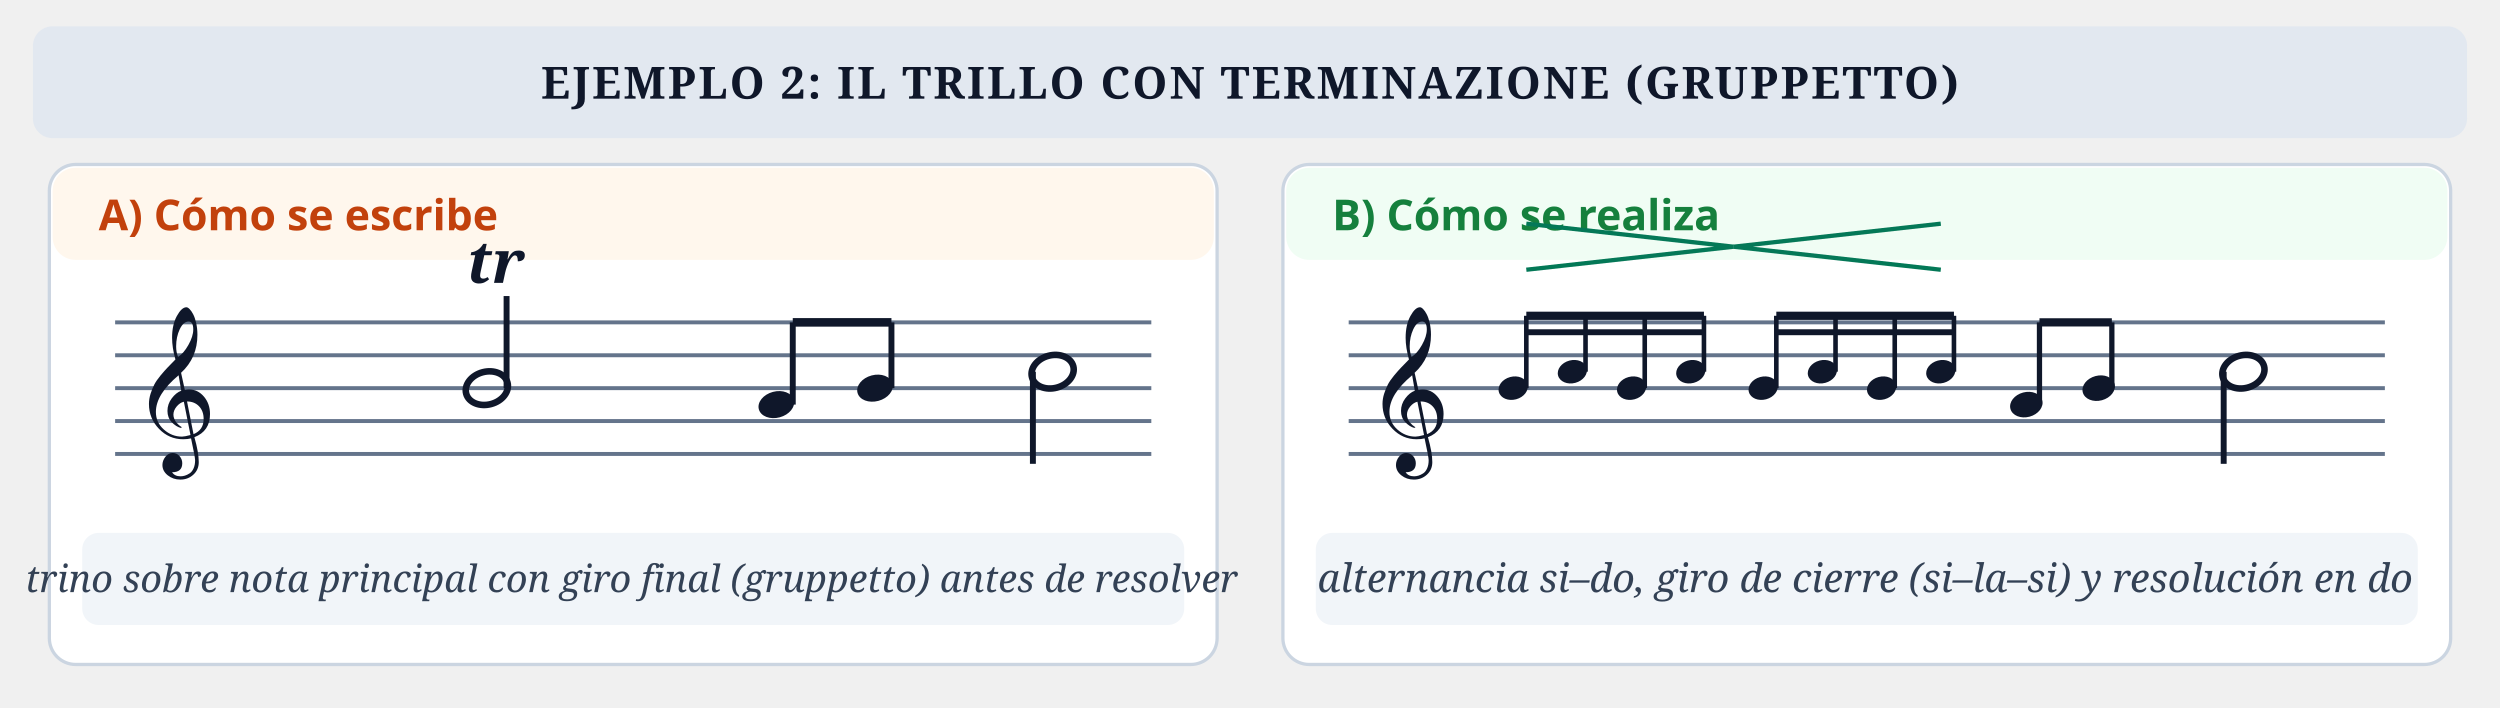
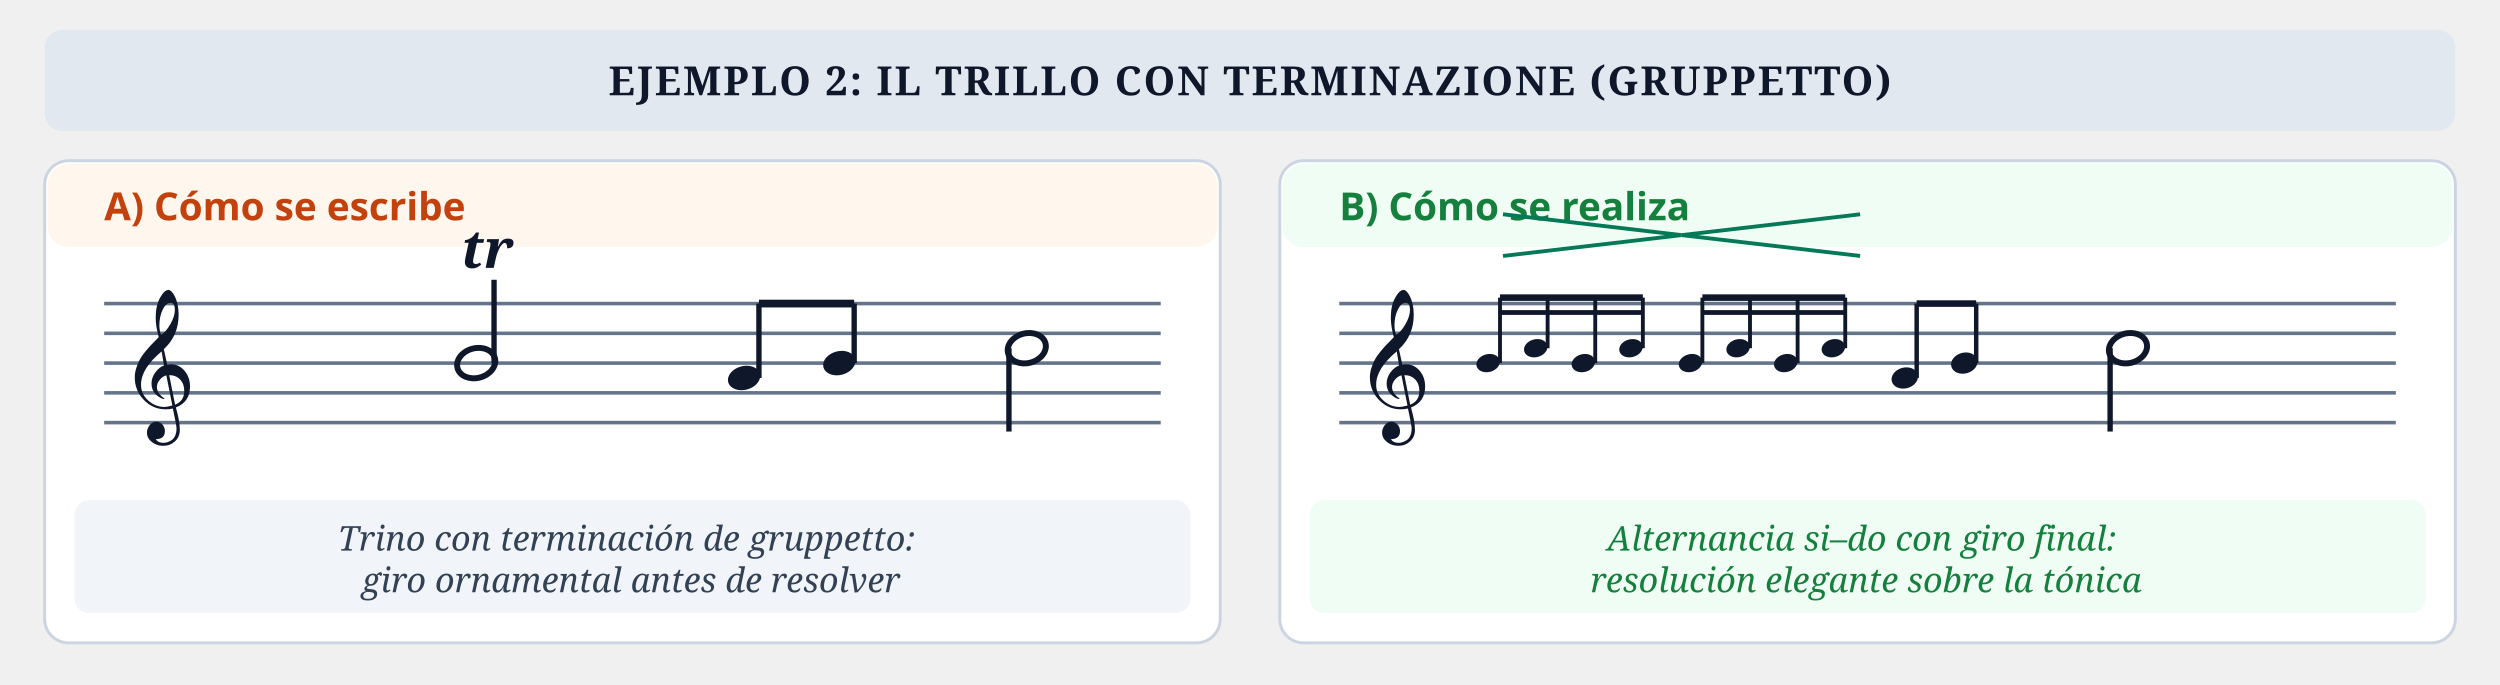
- <svg xmlns="http://www.w3.org/2000/svg" viewBox="0 0 760 215" width="100%" height="auto" style="background:#ffffff; border:1px solid #cbd5e1; border-radius:10px; padding:10px; box-shadow: 0 2px 8px rgba(0,0,0,0.05);">
-   <rect x="10" y="8" width="740" height="34" rx="6" fill="#e2e8f0" />
-   <text x="380" y="30" text-anchor="middle" font-family="'Cinzel', serif" font-size="13.5" font-weight="700" fill="#0f172a" letter-spacing="0.05em">EJEMPLO 2: IL TRILLO CON TERMINAZIONE (GRUPPETTO)</text>
-   <rect x="15" y="50" width="355" height="152" rx="8" fill="#ffffff" stroke="#cbd5e1" stroke-width="1" />
-   <rect x="16" y="51" width="353" height="28" rx="7" fill="#fff7ed" />
-   <text x="30" y="70" font-family="'Plus Jakarta Sans', system-ui, sans-serif" font-weight="700" font-size="13" fill="#c2410c">A) Cómo se escribe</text>
+ <svg xmlns="http://www.w3.org/2000/svg" viewBox="0 0 840 230" width="100%" height="auto" style="background:#ffffff; border:1px solid #cbd5e1; border-radius:10px; padding:12px; box-shadow: 0 2px 8px rgba(0,0,0,0.05);">
+   <rect x="15" y="10" width="810" height="34" rx="6" fill="#e2e8f0" />
+   <text x="420" y="32" text-anchor="middle" font-family="'Cinzel', serif" font-size="13.5" font-weight="700" fill="#0f172a" letter-spacing="0.05em">EJEMPLO 2: IL TRILLO CON TERMINAZIONE (GRUPPETTO)</text>
+   <rect x="15" y="54" width="395" height="162" rx="8" fill="#ffffff" stroke="#cbd5e1" stroke-width="1" />
+   <rect x="16" y="55" width="393" height="28" rx="7" fill="#fff7ed" />
+   <text x="35" y="74" font-family="'Plus Jakarta Sans', sans-serif" font-weight="700" font-size="13" fill="#c2410c">A) Cómo se escribe</text>
  <g stroke="#64748b" stroke-width="1.2">
-     <line x1="35" y1="98" x2="350" y2="98" />
-     <line x1="35" y1="108" x2="350" y2="108" />
-     <line x1="35" y1="118" x2="350" y2="118" />
-     <line x1="35" y1="128" x2="350" y2="128" />
-     <line x1="35" y1="138" x2="350" y2="138" />
+     <line x1="35" y1="102" x2="390" y2="102" />
+     <line x1="35" y1="112" x2="390" y2="112" />
+     <line x1="35" y1="122" x2="390" y2="122" />
+     <line x1="35" y1="132" x2="390" y2="132" />
+     <line x1="35" y1="142" x2="390" y2="142" />
  </g>
-   <text x="40" y="133" font-family="serif" font-size="44" fill="#0f172a">𝄞</text>
-   <text x="142" y="86" font-family="serif" font-style="italic" font-weight="bold" font-size="18" fill="#0f172a">tr</text>
-   <ellipse cx="148" cy="118" rx="6.5" ry="5" fill="none" stroke="#0f172a" stroke-width="2" transform="rotate(-15 148 118)" />
-   <line x1="154" y1="118" x2="154" y2="90" stroke="#0f172a" stroke-width="1.8" />
-   <ellipse cx="236" cy="123" rx="5.5" ry="4" fill="#0f172a" transform="rotate(-15 236 123)" />
-   <line x1="241" y1="123" x2="241" y2="98" stroke="#0f172a" stroke-width="1.8" />
-   <ellipse cx="266" cy="118" rx="5.5" ry="4" fill="#0f172a" transform="rotate(-15 266 118)" />
-   <line x1="271" y1="118" x2="271" y2="98" stroke="#0f172a" stroke-width="1.8" />
-   <line x1="241" y1="98" x2="271" y2="98" stroke="#0f172a" stroke-width="2.6" />
-   <ellipse cx="320" cy="113" rx="6.5" ry="5" fill="none" stroke="#0f172a" stroke-width="2" transform="rotate(-15 320 113)" />
-   <line x1="314" y1="113" x2="314" y2="141" stroke="#0f172a" stroke-width="1.8" />
-   <rect x="25" y="162" width="335" height="28" rx="5" fill="#f1f5f9" />
-   <text x="192" y="180" text-anchor="middle" font-family="'Newsreader', serif" font-style="italic" font-size="11.5" fill="#334155">trino sobre nota principal con giro final (gruppetto) antes de resolver</text>
-   <rect x="390" y="50" width="355" height="152" rx="8" fill="#ffffff" stroke="#cbd5e1" stroke-width="1" />
-   <rect x="391" y="51" width="353" height="28" rx="7" fill="#f0fdf4" />
-   <text x="405" y="70" font-family="'Plus Jakarta Sans', system-ui, sans-serif" font-weight="700" font-size="13" fill="#15803d">B) Cómo se realiza</text>
-   <path d="M 464 82 L 527 75 L 464 68" stroke="#047857" stroke-width="1.3" fill="none" />
-   <path d="M 527 75 L 590 82 M 527 75 L 590 68" stroke="#047857" stroke-width="1.3" fill="none" />
+   <text x="40" y="137" font-family="serif" font-size="44" fill="#0f172a">𝄞</text>
+   <text x="155" y="90" font-family="serif" font-style="italic" font-weight="bold" font-size="18" fill="#0f172a">tr</text>
+   <ellipse cx="160" cy="122" rx="6.5" ry="5" fill="none" stroke="#0f172a" stroke-width="2" transform="rotate(-15 160 122)" />
+   <line x1="166" y1="122" x2="166" y2="94" stroke="#0f172a" stroke-width="1.8" />
+   <ellipse cx="250" cy="127" rx="5.5" ry="4" fill="#0f172a" transform="rotate(-15 250 127)" />
+   <line x1="255" y1="127" x2="255" y2="102" stroke="#0f172a" stroke-width="1.8" />
+   <ellipse cx="282" cy="122" rx="5.5" ry="4" fill="#0f172a" transform="rotate(-15 282 122)" />
+   <line x1="287" y1="122" x2="287" y2="102" stroke="#0f172a" stroke-width="1.8" />
+   <line x1="255" y1="102" x2="287" y2="102" stroke="#0f172a" stroke-width="2.6" />
+   <ellipse cx="345" cy="117" rx="6.5" ry="5" fill="none" stroke="#0f172a" stroke-width="2" transform="rotate(-15 345 117)" />
+   <line x1="339" y1="117" x2="339" y2="145" stroke="#0f172a" stroke-width="1.8" />
+   <rect x="25" y="168" width="375" height="38" rx="5" fill="#f1f5f9" />
+   <text x="212" y="185" text-anchor="middle" font-family="'Newsreader', serif" font-style="italic" font-size="11.5" fill="#334155">
+     <tspan x="212" dy="0">Trino con terminación de gruppetto:</tspan>
+     <tspan x="212" dy="14">giro ornamental antes de resolver</tspan>
+   </text>
+   <rect x="430" y="54" width="395" height="162" rx="8" fill="#ffffff" stroke="#cbd5e1" stroke-width="1" />
+   <rect x="431" y="55" width="393" height="28" rx="7" fill="#f0fdf4" />
+   <text x="450" y="74" font-family="'Plus Jakarta Sans', sans-serif" font-weight="700" font-size="13" fill="#15803d">B) Cómo se realiza</text>
+   <path d="M 505 86 L 565 79 L 505 72" stroke="#047857" stroke-width="1.3" fill="none" />
+   <path d="M 565 79 L 625 86 M 565 79 L 625 72" stroke="#047857" stroke-width="1.3" fill="none" />
  <g stroke="#64748b" stroke-width="1.2">
-     <line x1="410" y1="98" x2="725" y2="98" />
-     <line x1="410" y1="108" x2="725" y2="108" />
-     <line x1="410" y1="118" x2="725" y2="118" />
-     <line x1="410" y1="128" x2="725" y2="128" />
-     <line x1="410" y1="138" x2="725" y2="138" />
+     <line x1="450" y1="102" x2="805" y2="102" />
+     <line x1="450" y1="112" x2="805" y2="112" />
+     <line x1="450" y1="122" x2="805" y2="122" />
+     <line x1="450" y1="132" x2="805" y2="132" />
+     <line x1="450" y1="142" x2="805" y2="142" />
  </g>
-   <text x="415" y="133" font-family="serif" font-size="44" fill="#0f172a">𝄞</text>
+   <text x="455" y="137" font-family="serif" font-size="44" fill="#0f172a">𝄞</text>
  <g fill="#0f172a">
-     <ellipse cx="460" cy="118" rx="4.5" ry="3.5" transform="rotate(-15 460 118)" />
-     <ellipse cx="478" cy="113" rx="4.5" ry="3.5" transform="rotate(-15 478 113)" />
-     <ellipse cx="496" cy="118" rx="4.5" ry="3.5" transform="rotate(-15 496 118)" />
-     <ellipse cx="514" cy="113" rx="4.5" ry="3.5" transform="rotate(-15 514 113)" />
-     <line x1="464" y1="118" x2="464" y2="96" stroke="#0f172a" stroke-width="1.4" />
-     <line x1="482" y1="113" x2="482" y2="96" stroke="#0f172a" stroke-width="1.4" />
-     <line x1="500" y1="118" x2="500" y2="96" stroke="#0f172a" stroke-width="1.4" />
-     <line x1="518" y1="113" x2="518" y2="96" stroke="#0f172a" stroke-width="1.4" />
-     <line x1="464" y1="96" x2="518" y2="96" stroke="#0f172a" stroke-width="2.5" />
-     <line x1="464" y1="101" x2="518" y2="101" stroke="#0f172a" stroke-width="1.8" />
+     <ellipse cx="500" cy="122" rx="4" ry="3" transform="rotate(-15 500 122)" />
+     <ellipse cx="516" cy="117" rx="4" ry="3" transform="rotate(-15 516 117)" />
+     <ellipse cx="532" cy="122" rx="4" ry="3" transform="rotate(-15 532 122)" />
+     <ellipse cx="548" cy="117" rx="4" ry="3" transform="rotate(-15 548 117)" />
+     <line x1="504" y1="122" x2="504" y2="100" stroke="#0f172a" stroke-width="1.3" />
+     <line x1="520" y1="117" x2="520" y2="100" stroke="#0f172a" stroke-width="1.3" />
+     <line x1="536" y1="122" x2="536" y2="100" stroke="#0f172a" stroke-width="1.3" />
+     <line x1="552" y1="117" x2="552" y2="100" stroke="#0f172a" stroke-width="1.3" />
+     <line x1="504" y1="100" x2="552" y2="100" stroke="#0f172a" stroke-width="2.2" />
+     <line x1="504" y1="105" x2="552" y2="105" stroke="#0f172a" stroke-width="1.6" />
  </g>
  <g fill="#0f172a">
-     <ellipse cx="536" cy="118" rx="4.5" ry="3.5" transform="rotate(-15 536 118)" />
-     <ellipse cx="554" cy="113" rx="4.5" ry="3.5" transform="rotate(-15 554 113)" />
-     <ellipse cx="572" cy="118" rx="4.5" ry="3.5" transform="rotate(-15 572 118)" />
-     <ellipse cx="590" cy="113" rx="4.5" ry="3.5" transform="rotate(-15 590 113)" />
-     <line x1="540" y1="118" x2="540" y2="96" stroke="#0f172a" stroke-width="1.4" />
-     <line x1="558" y1="113" x2="558" y2="96" stroke="#0f172a" stroke-width="1.4" />
-     <line x1="576" y1="118" x2="576" y2="96" stroke="#0f172a" stroke-width="1.4" />
-     <line x1="594" y1="113" x2="594" y2="96" stroke="#0f172a" stroke-width="1.4" />
-     <line x1="540" y1="96" x2="594" y2="96" stroke="#0f172a" stroke-width="2.5" />
-     <line x1="540" y1="101" x2="594" y2="101" stroke="#0f172a" stroke-width="1.8" />
+     <ellipse cx="568" cy="122" rx="4" ry="3" transform="rotate(-15 568 122)" />
+     <ellipse cx="584" cy="117" rx="4" ry="3" transform="rotate(-15 584 117)" />
+     <ellipse cx="600" cy="122" rx="4" ry="3" transform="rotate(-15 600 122)" />
+     <ellipse cx="616" cy="117" rx="4" ry="3" transform="rotate(-15 616 117)" />
+     <line x1="572" y1="122" x2="572" y2="100" stroke="#0f172a" stroke-width="1.3" />
+     <line x1="588" y1="117" x2="588" y2="100" stroke="#0f172a" stroke-width="1.3" />
+     <line x1="604" y1="122" x2="604" y2="100" stroke="#0f172a" stroke-width="1.3" />
+     <line x1="620" y1="117" x2="620" y2="100" stroke="#0f172a" stroke-width="1.3" />
+     <line x1="572" y1="100" x2="620" y2="100" stroke="#0f172a" stroke-width="2.2" />
+     <line x1="572" y1="105" x2="620" y2="105" stroke="#0f172a" stroke-width="1.6" />
  </g>
  <g fill="#0f172a">
-     <ellipse cx="616" cy="123" rx="5" ry="3.8" transform="rotate(-15 616 123)" />
-     <ellipse cx="638" cy="118" rx="5" ry="3.8" transform="rotate(-15 638 118)" />
-     <line x1="620" y1="123" x2="620" y2="98" stroke="#0f172a" stroke-width="1.6" />
-     <line x1="642" y1="118" x2="642" y2="98" stroke="#0f172a" stroke-width="1.6" />
-     <line x1="620" y1="98" x2="642" y2="98" stroke="#0f172a" stroke-width="2.5" />
+     <ellipse cx="640" cy="127" rx="4.5" ry="3.5" transform="rotate(-15 640 127)" />
+     <ellipse cx="660" cy="122" rx="4.5" ry="3.5" transform="rotate(-15 660 122)" />
+     <line x1="644" y1="127" x2="644" y2="102" stroke="#0f172a" stroke-width="1.5" />
+     <line x1="664" y1="122" x2="664" y2="102" stroke="#0f172a" stroke-width="1.5" />
+     <line x1="644" y1="102" x2="664" y2="102" stroke="#0f172a" stroke-width="2.2" />
  </g>
-   <ellipse cx="682" cy="113" rx="6.5" ry="5" fill="none" stroke="#0f172a" stroke-width="2" transform="rotate(-15 682 113)" />
-   <line x1="676" y1="113" x2="676" y2="141" stroke="#0f172a" stroke-width="1.8" />
-   <rect x="400" y="162" width="335" height="28" rx="5" fill="#f1f5f9" />
-   <text x="567" y="180" text-anchor="middle" font-family="'Newsreader', serif" font-style="italic" font-size="12" fill="#334155">alternancia si–do, giro de cierre (si–la–si) y resolución en do</text>
+   <ellipse cx="715" cy="117" rx="6.5" ry="5" fill="none" stroke="#0f172a" stroke-width="2" transform="rotate(-15 715 117)" />
+   <line x1="709" y1="117" x2="709" y2="145" stroke="#0f172a" stroke-width="1.8" />
+   <rect x="440" y="168" width="375" height="38" rx="5" fill="#f0fdf4" />
+   <text x="627" y="185" text-anchor="middle" font-family="'Newsreader', serif" font-style="italic" font-size="11.5" fill="#15803d">
+     <tspan x="627" dy="0">Alternancia si–do con giro final:</tspan>
+     <tspan x="627" dy="14">resolución elegante sobre la tónica</tspan>
+   </text>
</svg>
